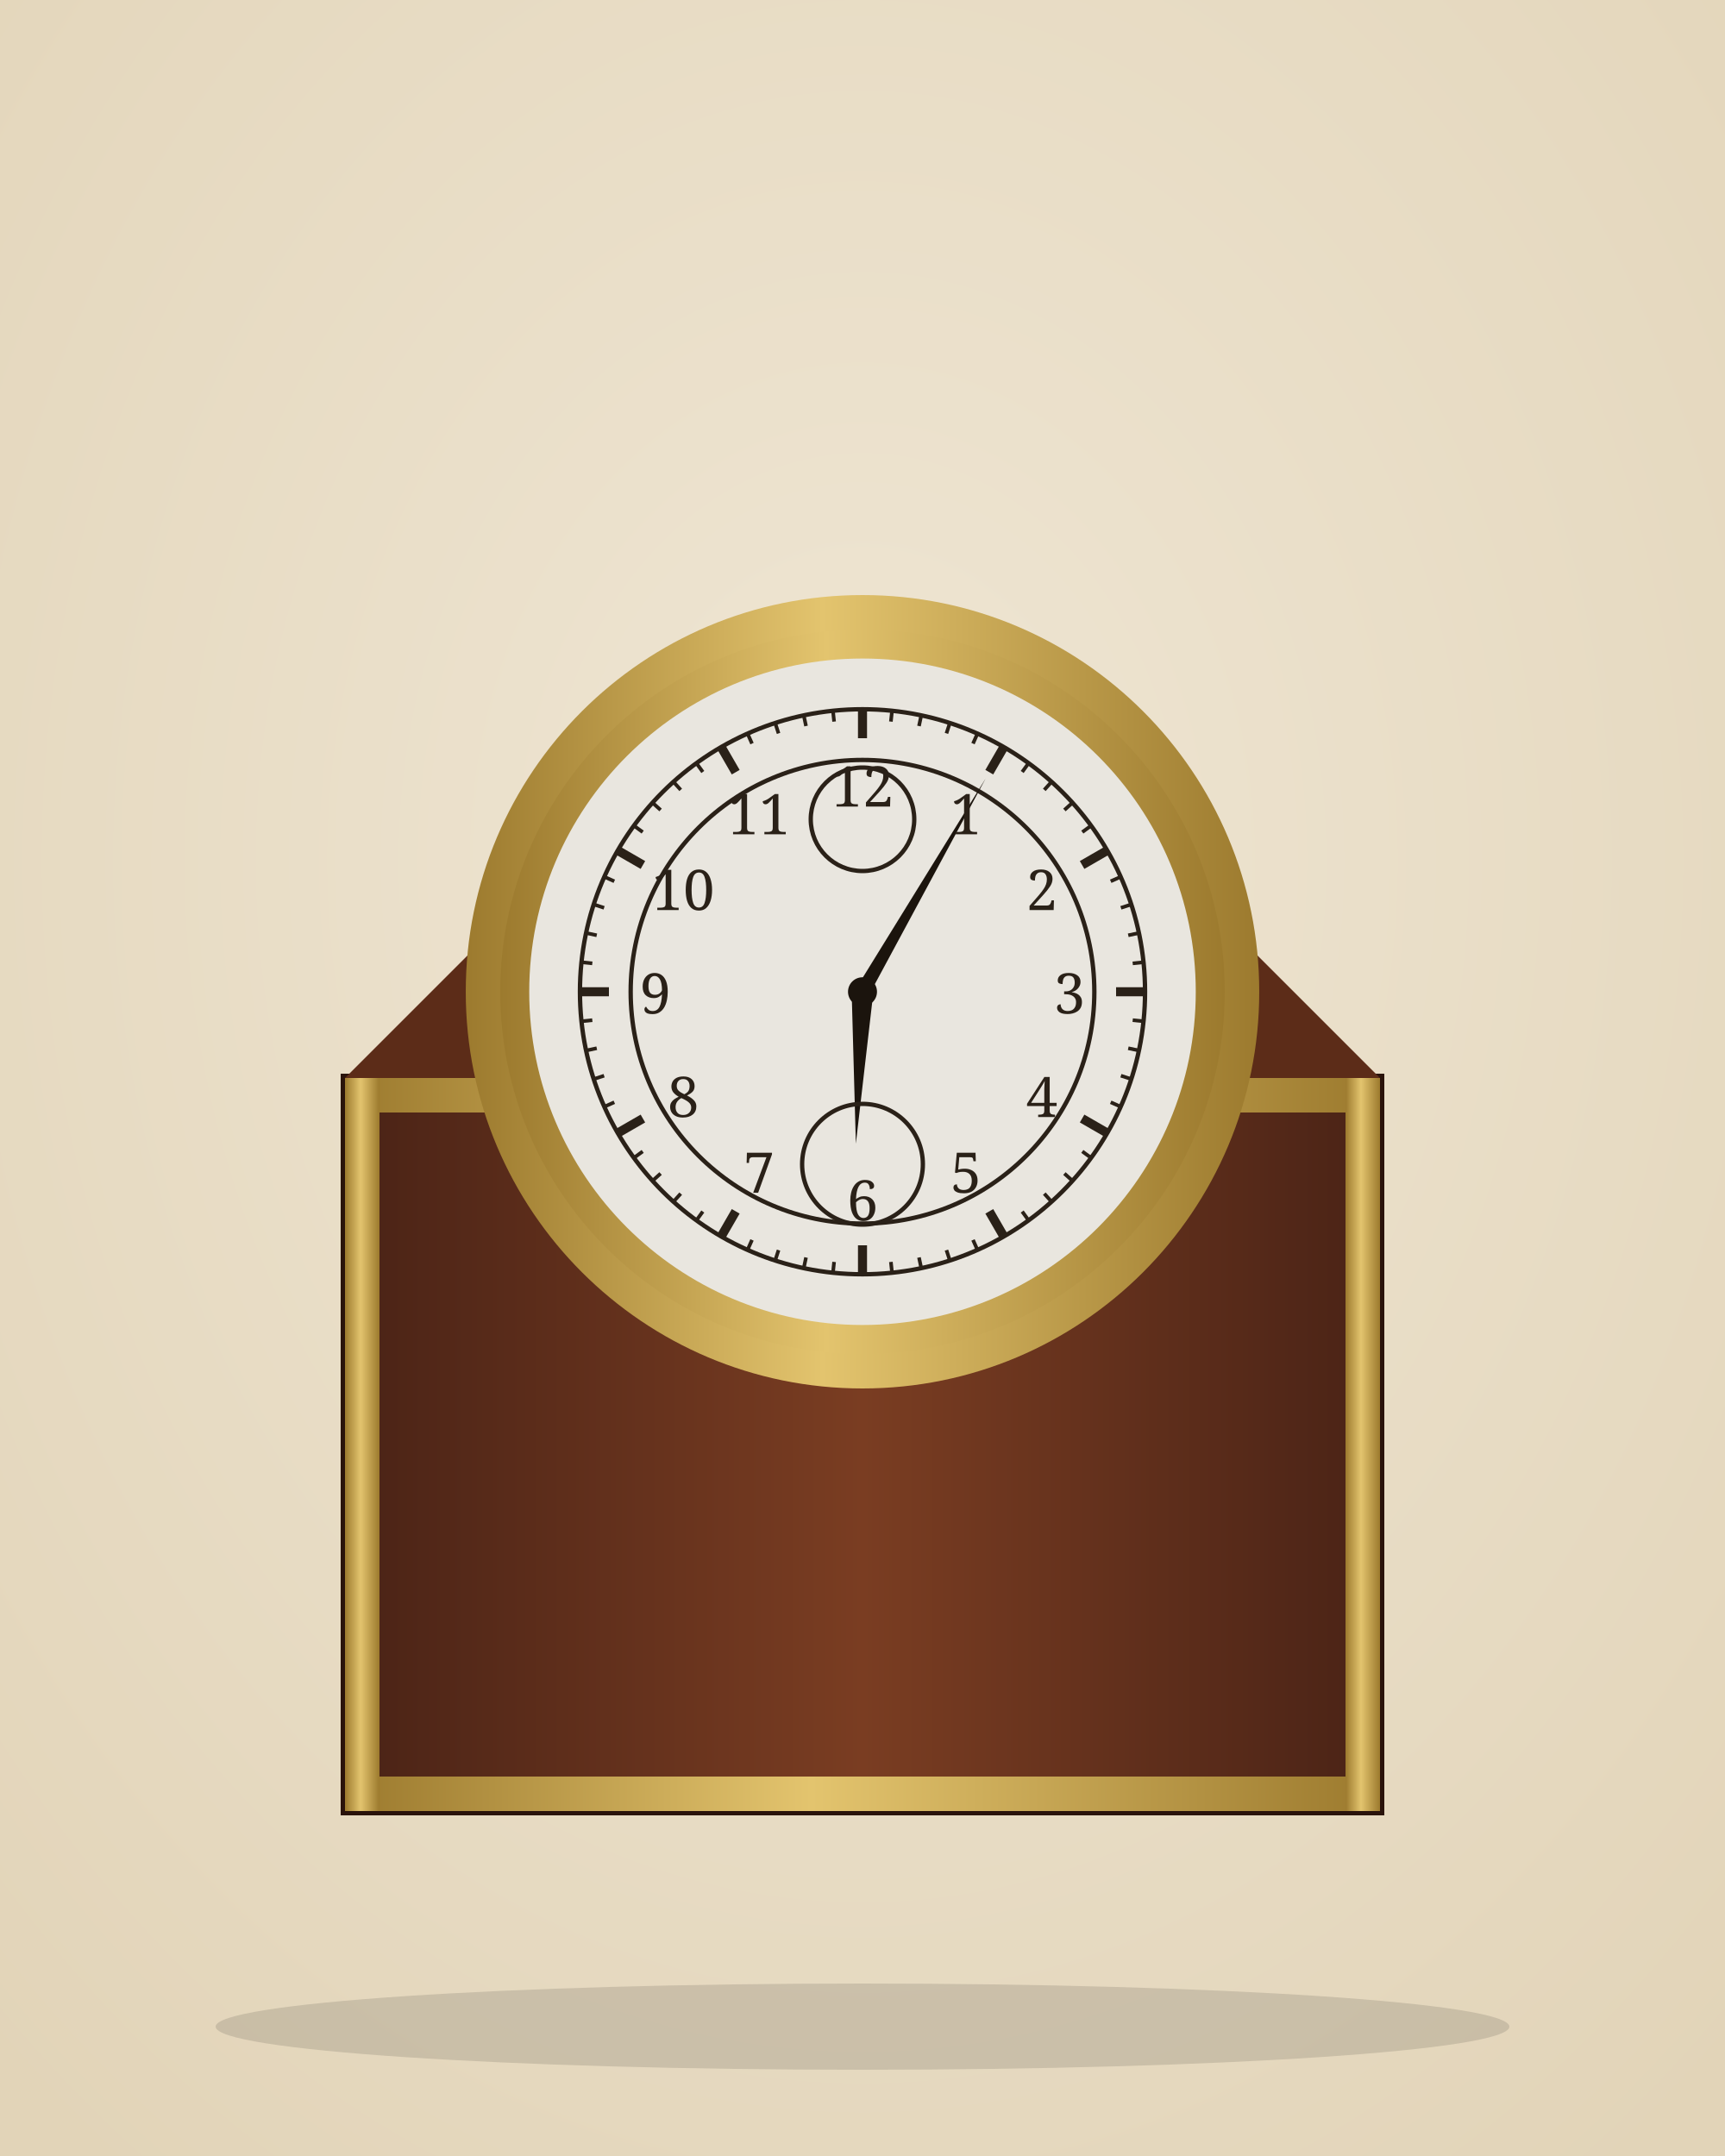
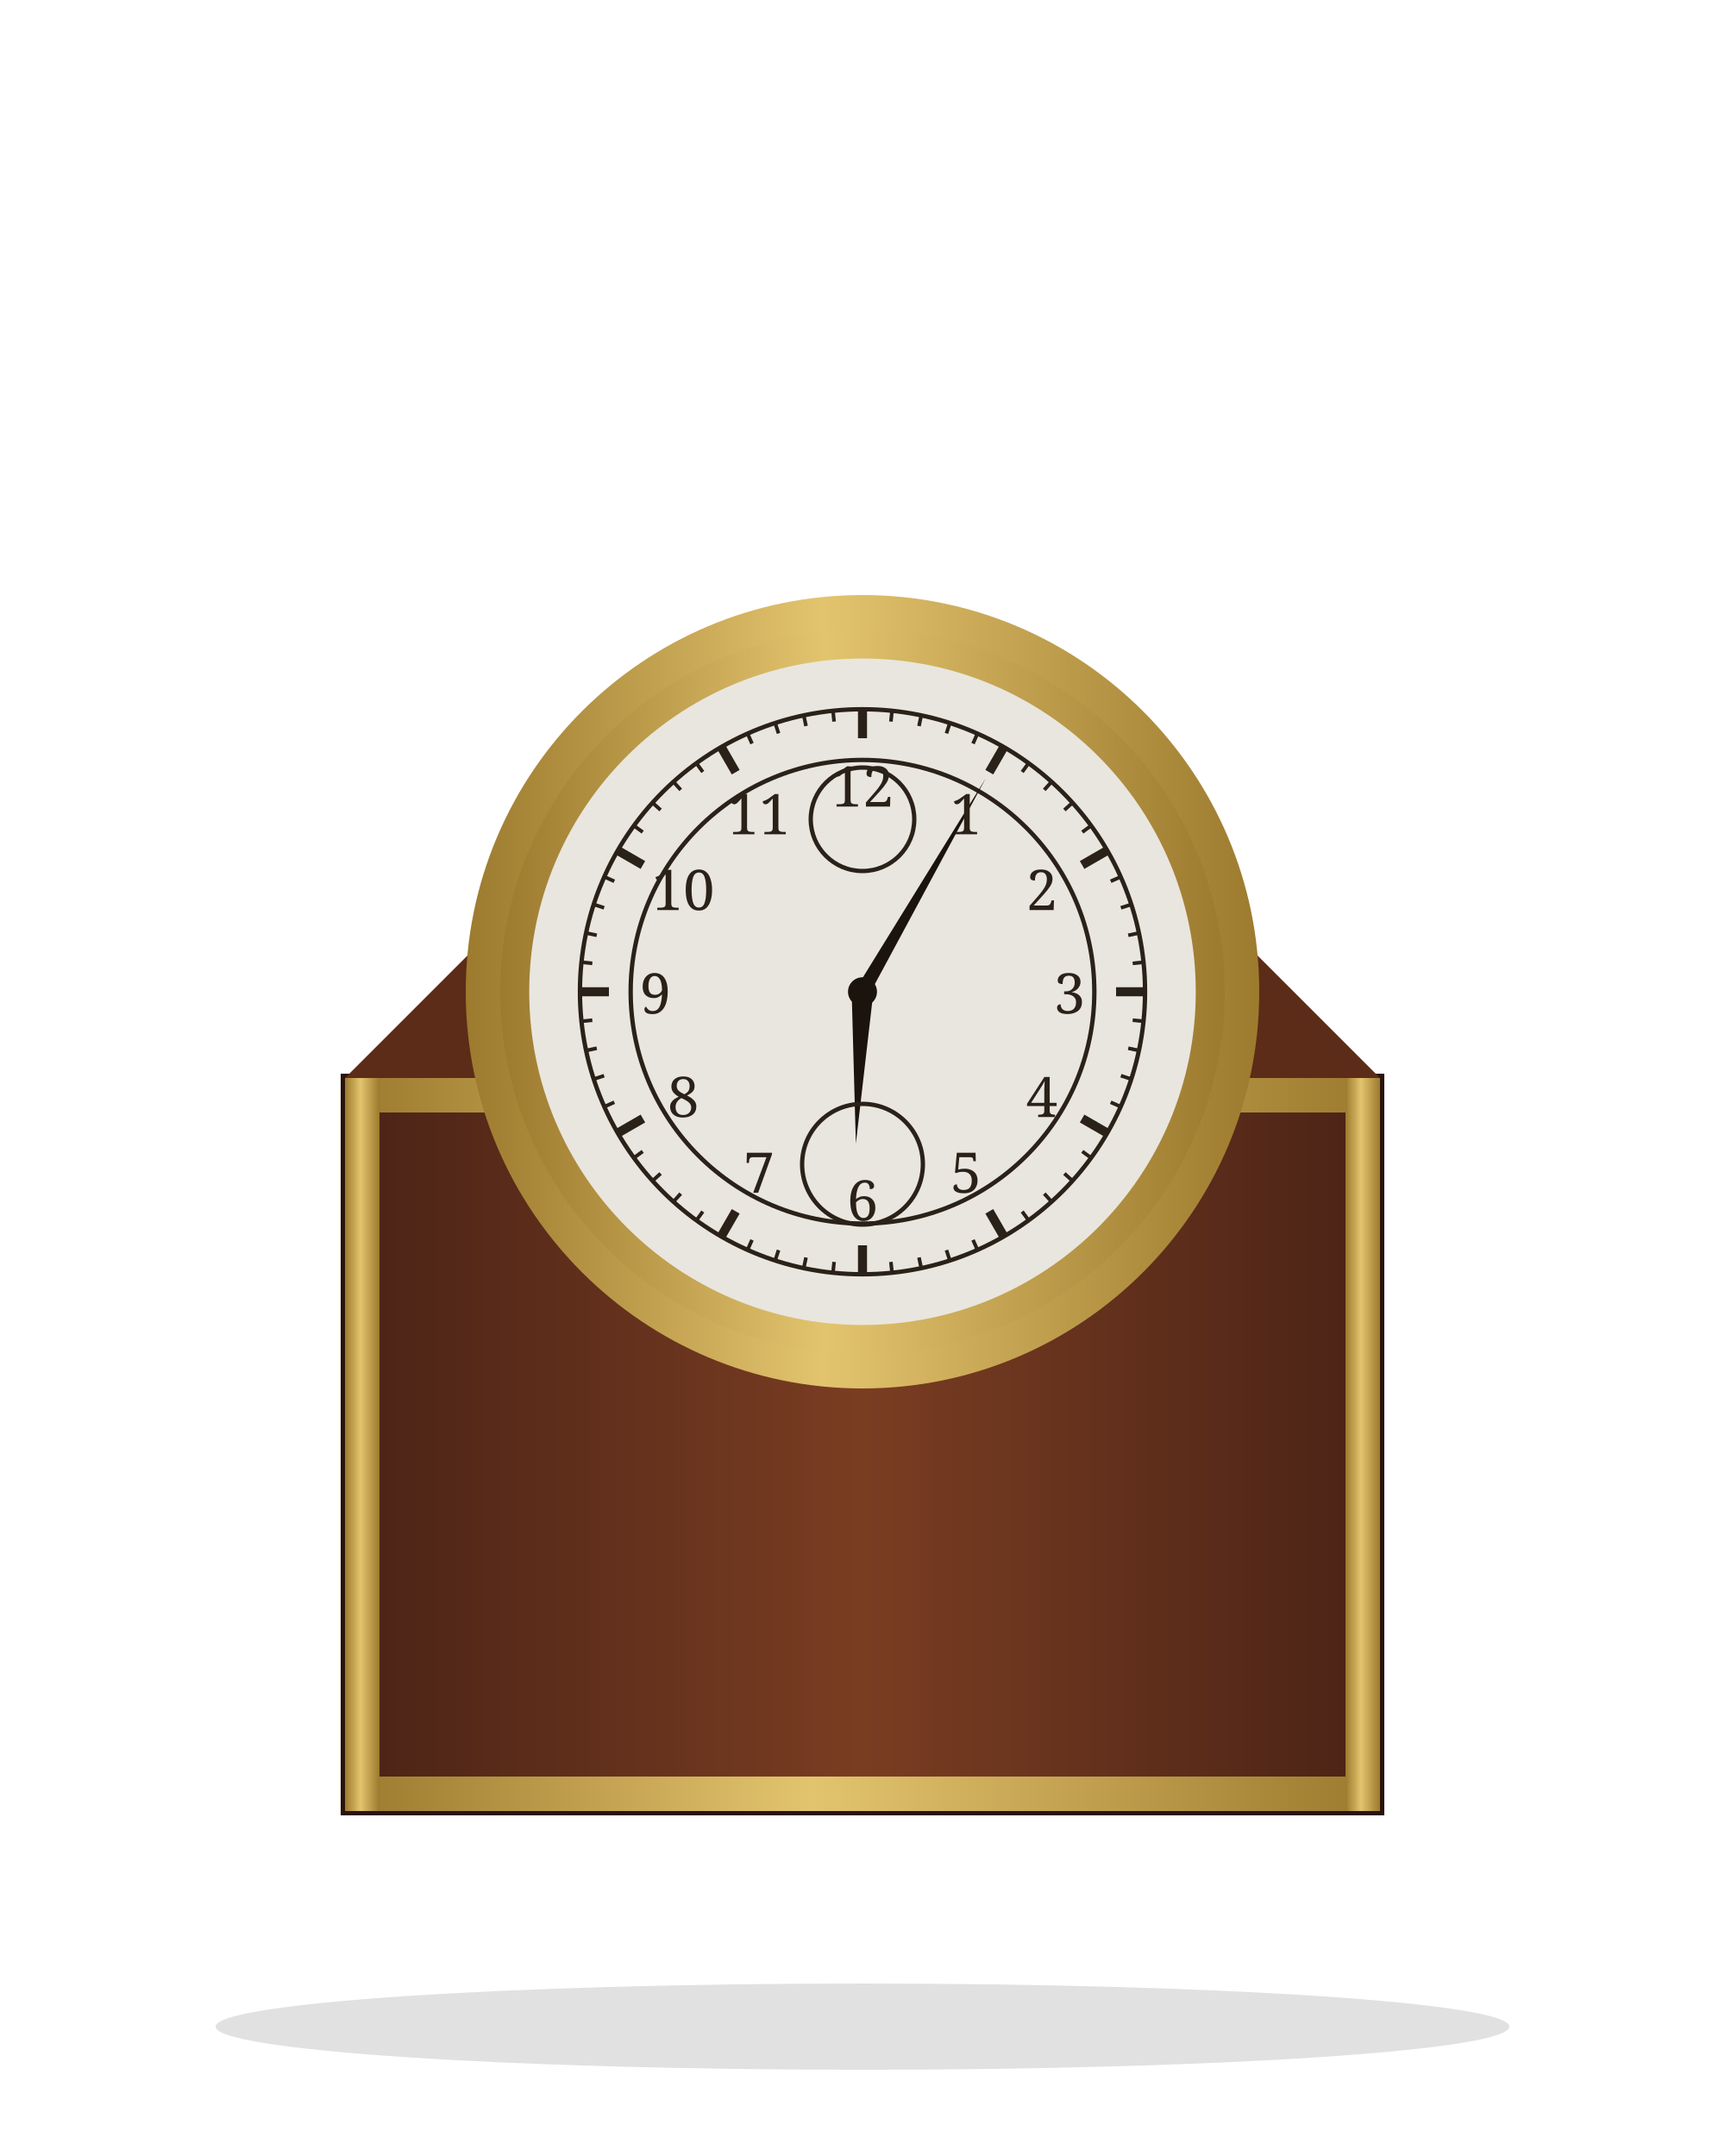
<svg xmlns="http://www.w3.org/2000/svg" viewBox="0 0 400 500" role="img">
  <defs>
    <radialGradient id="bg" cx="50%" cy="40%" r="75%">
      <stop offset="0" stop-color="#efe6d4" />
      <stop offset="1" stop-color="#e2d4b8" />
    </radialGradient>
    <linearGradient id="wood" x1="0" x2="1">
      <stop offset="0" stop-color="#4a2316" />
      <stop offset=".5" stop-color="#7a3d22" />
      <stop offset="1" stop-color="#4a2316" />
    </linearGradient>
    <linearGradient id="oak" x1="0" x2="1">
      <stop offset="0" stop-color="#6b4a26" />
      <stop offset=".5" stop-color="#9a7040" />
      <stop offset="1" stop-color="#6b4a26" />
    </linearGradient>
    <linearGradient id="brass" x1="0" x2="1">
      <stop offset="0" stop-color="#9c7a2e" />
      <stop offset=".45" stop-color="#e3c46e" />
      <stop offset="1" stop-color="#9c7a2e" />
    </linearGradient>
    <linearGradient id="glass" x1="0" x2="1">
      <stop offset="0" stop-color="#fff" stop-opacity=".35" />
      <stop offset=".3" stop-color="#fff" stop-opacity=".05" />
      <stop offset="1" stop-color="#fff" stop-opacity=".2" />
    </linearGradient>
  </defs>
-   <rect width="400" height="500" fill="url(#bg)" />
  <ellipse cx="200" cy="470" rx="150" ry="10" fill="#000" opacity=".12" />
  <path d="M80 250 L320 250 L320 420 L80 420 Z" fill="url(#wood)" stroke="#2a130b" stroke-width="2" />
  <path d="M80 250 L320 250 L280 210 L120 210 Z" fill="#5c2c18" />
  <rect x="80" y="250" width="240" height="8" fill="url(#brass)" />
  <rect x="80" y="412" width="240" height="8" fill="url(#brass)" />
  <rect x="80" y="250" width="8" height="170" fill="url(#brass)" />
  <rect x="312" y="250" width="8" height="170" fill="url(#brass)" />
  <circle cx="200" cy="230" r="92" fill="url(#brass)" />
  <circle cx="200" cy="230" r="84" fill="url(#brass)" />
  <circle cx="200" cy="230" r="77.28" fill="#e9e6df" />
  <circle cx="200" cy="230" r="65.52" fill="none" stroke="#2a2118" stroke-width="1.008" />
  <circle cx="200" cy="230" r="53.76" fill="none" stroke="#2a2118" stroke-width="1.008" />
  <line x1="200" y1="164.48" x2="200" y2="171.2" stroke="#2a2118" stroke-width="2.1" />
  <line x1="206.849" y1="164.839" x2="206.585" y2="167.345" stroke="#2a2118" stroke-width="0.84" />
  <line x1="213.622" y1="165.912" x2="213.098" y2="168.377" stroke="#2a2118" stroke-width="0.84" />
  <line x1="220.247" y1="167.687" x2="219.468" y2="170.083" stroke="#2a2118" stroke-width="0.84" />
  <line x1="226.649" y1="170.145" x2="225.624" y2="172.447" stroke="#2a2118" stroke-width="0.84" />
  <line x1="232.76" y1="173.258" x2="229.4" y2="179.078" stroke="#2a2118" stroke-width="2.1" />
  <line x1="238.512" y1="176.993" x2="237.03" y2="179.032" stroke="#2a2118" stroke-width="0.84" />
  <line x1="243.841" y1="181.309" x2="242.155" y2="183.182" stroke="#2a2118" stroke-width="0.84" />
  <line x1="248.691" y1="186.159" x2="246.818" y2="187.845" stroke="#2a2118" stroke-width="0.84" />
  <line x1="253.007" y1="191.488" x2="250.968" y2="192.97" stroke="#2a2118" stroke-width="0.84" />
  <line x1="256.742" y1="197.24" x2="250.922" y2="200.6" stroke="#2a2118" stroke-width="2.1" />
  <line x1="259.855" y1="203.351" x2="257.553" y2="204.376" stroke="#2a2118" stroke-width="0.84" />
  <line x1="262.313" y1="209.753" x2="259.917" y2="210.532" stroke="#2a2118" stroke-width="0.84" />
  <line x1="264.088" y1="216.378" x2="261.623" y2="216.902" stroke="#2a2118" stroke-width="0.84" />
  <line x1="265.161" y1="223.151" x2="262.655" y2="223.415" stroke="#2a2118" stroke-width="0.84" />
  <line x1="265.52" y1="230" x2="258.8" y2="230" stroke="#2a2118" stroke-width="2.1" />
  <line x1="265.161" y1="236.849" x2="262.655" y2="236.585" stroke="#2a2118" stroke-width="0.84" />
  <line x1="264.088" y1="243.622" x2="261.623" y2="243.098" stroke="#2a2118" stroke-width="0.84" />
  <line x1="262.313" y1="250.247" x2="259.917" y2="249.468" stroke="#2a2118" stroke-width="0.84" />
  <line x1="259.855" y1="256.649" x2="257.553" y2="255.624" stroke="#2a2118" stroke-width="0.84" />
  <line x1="256.742" y1="262.76" x2="250.922" y2="259.4" stroke="#2a2118" stroke-width="2.1" />
  <line x1="253.007" y1="268.512" x2="250.968" y2="267.03" stroke="#2a2118" stroke-width="0.84" />
  <line x1="248.691" y1="273.841" x2="246.818" y2="272.155" stroke="#2a2118" stroke-width="0.84" />
  <line x1="243.841" y1="278.691" x2="242.155" y2="276.818" stroke="#2a2118" stroke-width="0.84" />
  <line x1="238.512" y1="283.007" x2="237.03" y2="280.968" stroke="#2a2118" stroke-width="0.84" />
  <line x1="232.76" y1="286.742" x2="229.4" y2="280.922" stroke="#2a2118" stroke-width="2.1" />
  <line x1="226.649" y1="289.855" x2="225.624" y2="287.553" stroke="#2a2118" stroke-width="0.84" />
  <line x1="220.247" y1="292.313" x2="219.468" y2="289.917" stroke="#2a2118" stroke-width="0.84" />
  <line x1="213.622" y1="294.088" x2="213.098" y2="291.623" stroke="#2a2118" stroke-width="0.84" />
  <line x1="206.849" y1="295.161" x2="206.585" y2="292.655" stroke="#2a2118" stroke-width="0.84" />
  <line x1="200" y1="295.52" x2="200" y2="288.8" stroke="#2a2118" stroke-width="2.1" />
  <line x1="193.151" y1="295.161" x2="193.415" y2="292.655" stroke="#2a2118" stroke-width="0.84" />
  <line x1="186.378" y1="294.088" x2="186.902" y2="291.623" stroke="#2a2118" stroke-width="0.84" />
  <line x1="179.753" y1="292.313" x2="180.532" y2="289.917" stroke="#2a2118" stroke-width="0.84" />
  <line x1="173.351" y1="289.855" x2="174.376" y2="287.553" stroke="#2a2118" stroke-width="0.84" />
  <line x1="167.24" y1="286.742" x2="170.6" y2="280.922" stroke="#2a2118" stroke-width="2.1" />
  <line x1="161.488" y1="283.007" x2="162.97" y2="280.968" stroke="#2a2118" stroke-width="0.84" />
  <line x1="156.159" y1="278.691" x2="157.845" y2="276.818" stroke="#2a2118" stroke-width="0.84" />
  <line x1="151.309" y1="273.841" x2="153.182" y2="272.155" stroke="#2a2118" stroke-width="0.84" />
  <line x1="146.993" y1="268.512" x2="149.032" y2="267.03" stroke="#2a2118" stroke-width="0.84" />
  <line x1="143.258" y1="262.76" x2="149.078" y2="259.4" stroke="#2a2118" stroke-width="2.1" />
  <line x1="140.145" y1="256.649" x2="142.447" y2="255.624" stroke="#2a2118" stroke-width="0.84" />
  <line x1="137.687" y1="250.247" x2="140.083" y2="249.468" stroke="#2a2118" stroke-width="0.84" />
  <line x1="135.912" y1="243.622" x2="138.377" y2="243.098" stroke="#2a2118" stroke-width="0.84" />
  <line x1="134.839" y1="236.849" x2="137.345" y2="236.585" stroke="#2a2118" stroke-width="0.84" />
  <line x1="134.48" y1="230" x2="141.2" y2="230" stroke="#2a2118" stroke-width="2.1" />
  <line x1="134.839" y1="223.151" x2="137.345" y2="223.415" stroke="#2a2118" stroke-width="0.84" />
  <line x1="135.912" y1="216.378" x2="138.377" y2="216.902" stroke="#2a2118" stroke-width="0.84" />
  <line x1="137.687" y1="209.753" x2="140.083" y2="210.532" stroke="#2a2118" stroke-width="0.84" />
  <line x1="140.145" y1="203.351" x2="142.447" y2="204.376" stroke="#2a2118" stroke-width="0.84" />
  <line x1="143.258" y1="197.24" x2="149.078" y2="200.6" stroke="#2a2118" stroke-width="2.1" />
  <line x1="146.993" y1="191.488" x2="149.032" y2="192.97" stroke="#2a2118" stroke-width="0.84" />
  <line x1="151.309" y1="186.159" x2="153.182" y2="187.845" stroke="#2a2118" stroke-width="0.84" />
  <line x1="156.159" y1="181.309" x2="157.845" y2="183.182" stroke="#2a2118" stroke-width="0.84" />
  <line x1="161.488" y1="176.993" x2="162.97" y2="179.032" stroke="#2a2118" stroke-width="0.84" />
  <line x1="167.24" y1="173.258" x2="170.6" y2="179.078" stroke="#2a2118" stroke-width="2.1" />
  <line x1="173.351" y1="170.145" x2="174.376" y2="172.447" stroke="#2a2118" stroke-width="0.84" />
  <line x1="179.753" y1="167.687" x2="180.532" y2="170.083" stroke="#2a2118" stroke-width="0.84" />
  <line x1="186.378" y1="165.912" x2="186.902" y2="168.377" stroke="#2a2118" stroke-width="0.84" />
  <line x1="193.151" y1="164.839" x2="193.415" y2="167.345" stroke="#2a2118" stroke-width="0.84" />
  <g transform="rotate(182.5 200 230)">
    <path d="M197.48 230 L200 194.72 L202.52 230 Z" fill="#1b140d" />
  </g>
  <g transform="rotate(30 200 230)">
    <path d="M198.32 230 L200 172.88 L201.68 230 Z" fill="#1b140d" />
  </g>
  <circle cx="200" cy="230" r="3.36" fill="#1b140d" />
  <text x="200" y="182" font-family="Georgia,serif" font-size="13" text-anchor="middle" dominant-baseline="central" fill="#2a2118">12</text>
  <text x="224" y="188.431" font-family="Georgia,serif" font-size="13" text-anchor="middle" dominant-baseline="central" fill="#2a2118">1</text>
  <text x="241.569" y="206" font-family="Georgia,serif" font-size="13" text-anchor="middle" dominant-baseline="central" fill="#2a2118">2</text>
  <text x="248" y="230" font-family="Georgia,serif" font-size="13" text-anchor="middle" dominant-baseline="central" fill="#2a2118">3</text>
  <text x="241.569" y="254" font-family="Georgia,serif" font-size="13" text-anchor="middle" dominant-baseline="central" fill="#2a2118">4</text>
  <text x="224" y="271.569" font-family="Georgia,serif" font-size="13" text-anchor="middle" dominant-baseline="central" fill="#2a2118">5</text>
  <text x="200" y="278" font-family="Georgia,serif" font-size="13" text-anchor="middle" dominant-baseline="central" fill="#2a2118">6</text>
  <text x="176" y="271.569" font-family="Georgia,serif" font-size="13" text-anchor="middle" dominant-baseline="central" fill="#2a2118">7</text>
  <text x="158.431" y="254" font-family="Georgia,serif" font-size="13" text-anchor="middle" dominant-baseline="central" fill="#2a2118">8</text>
  <text x="152" y="230" font-family="Georgia,serif" font-size="13" text-anchor="middle" dominant-baseline="central" fill="#2a2118">9</text>
  <text x="158.431" y="206" font-family="Georgia,serif" font-size="13" text-anchor="middle" dominant-baseline="central" fill="#2a2118">10</text>
  <text x="176" y="188.431" font-family="Georgia,serif" font-size="13" text-anchor="middle" dominant-baseline="central" fill="#2a2118">11</text>
  <circle cx="200" cy="270" r="14" fill="none" stroke="#2a2118" />
  <circle cx="200" cy="190" r="12" fill="none" stroke="#2a2118" />
</svg>
